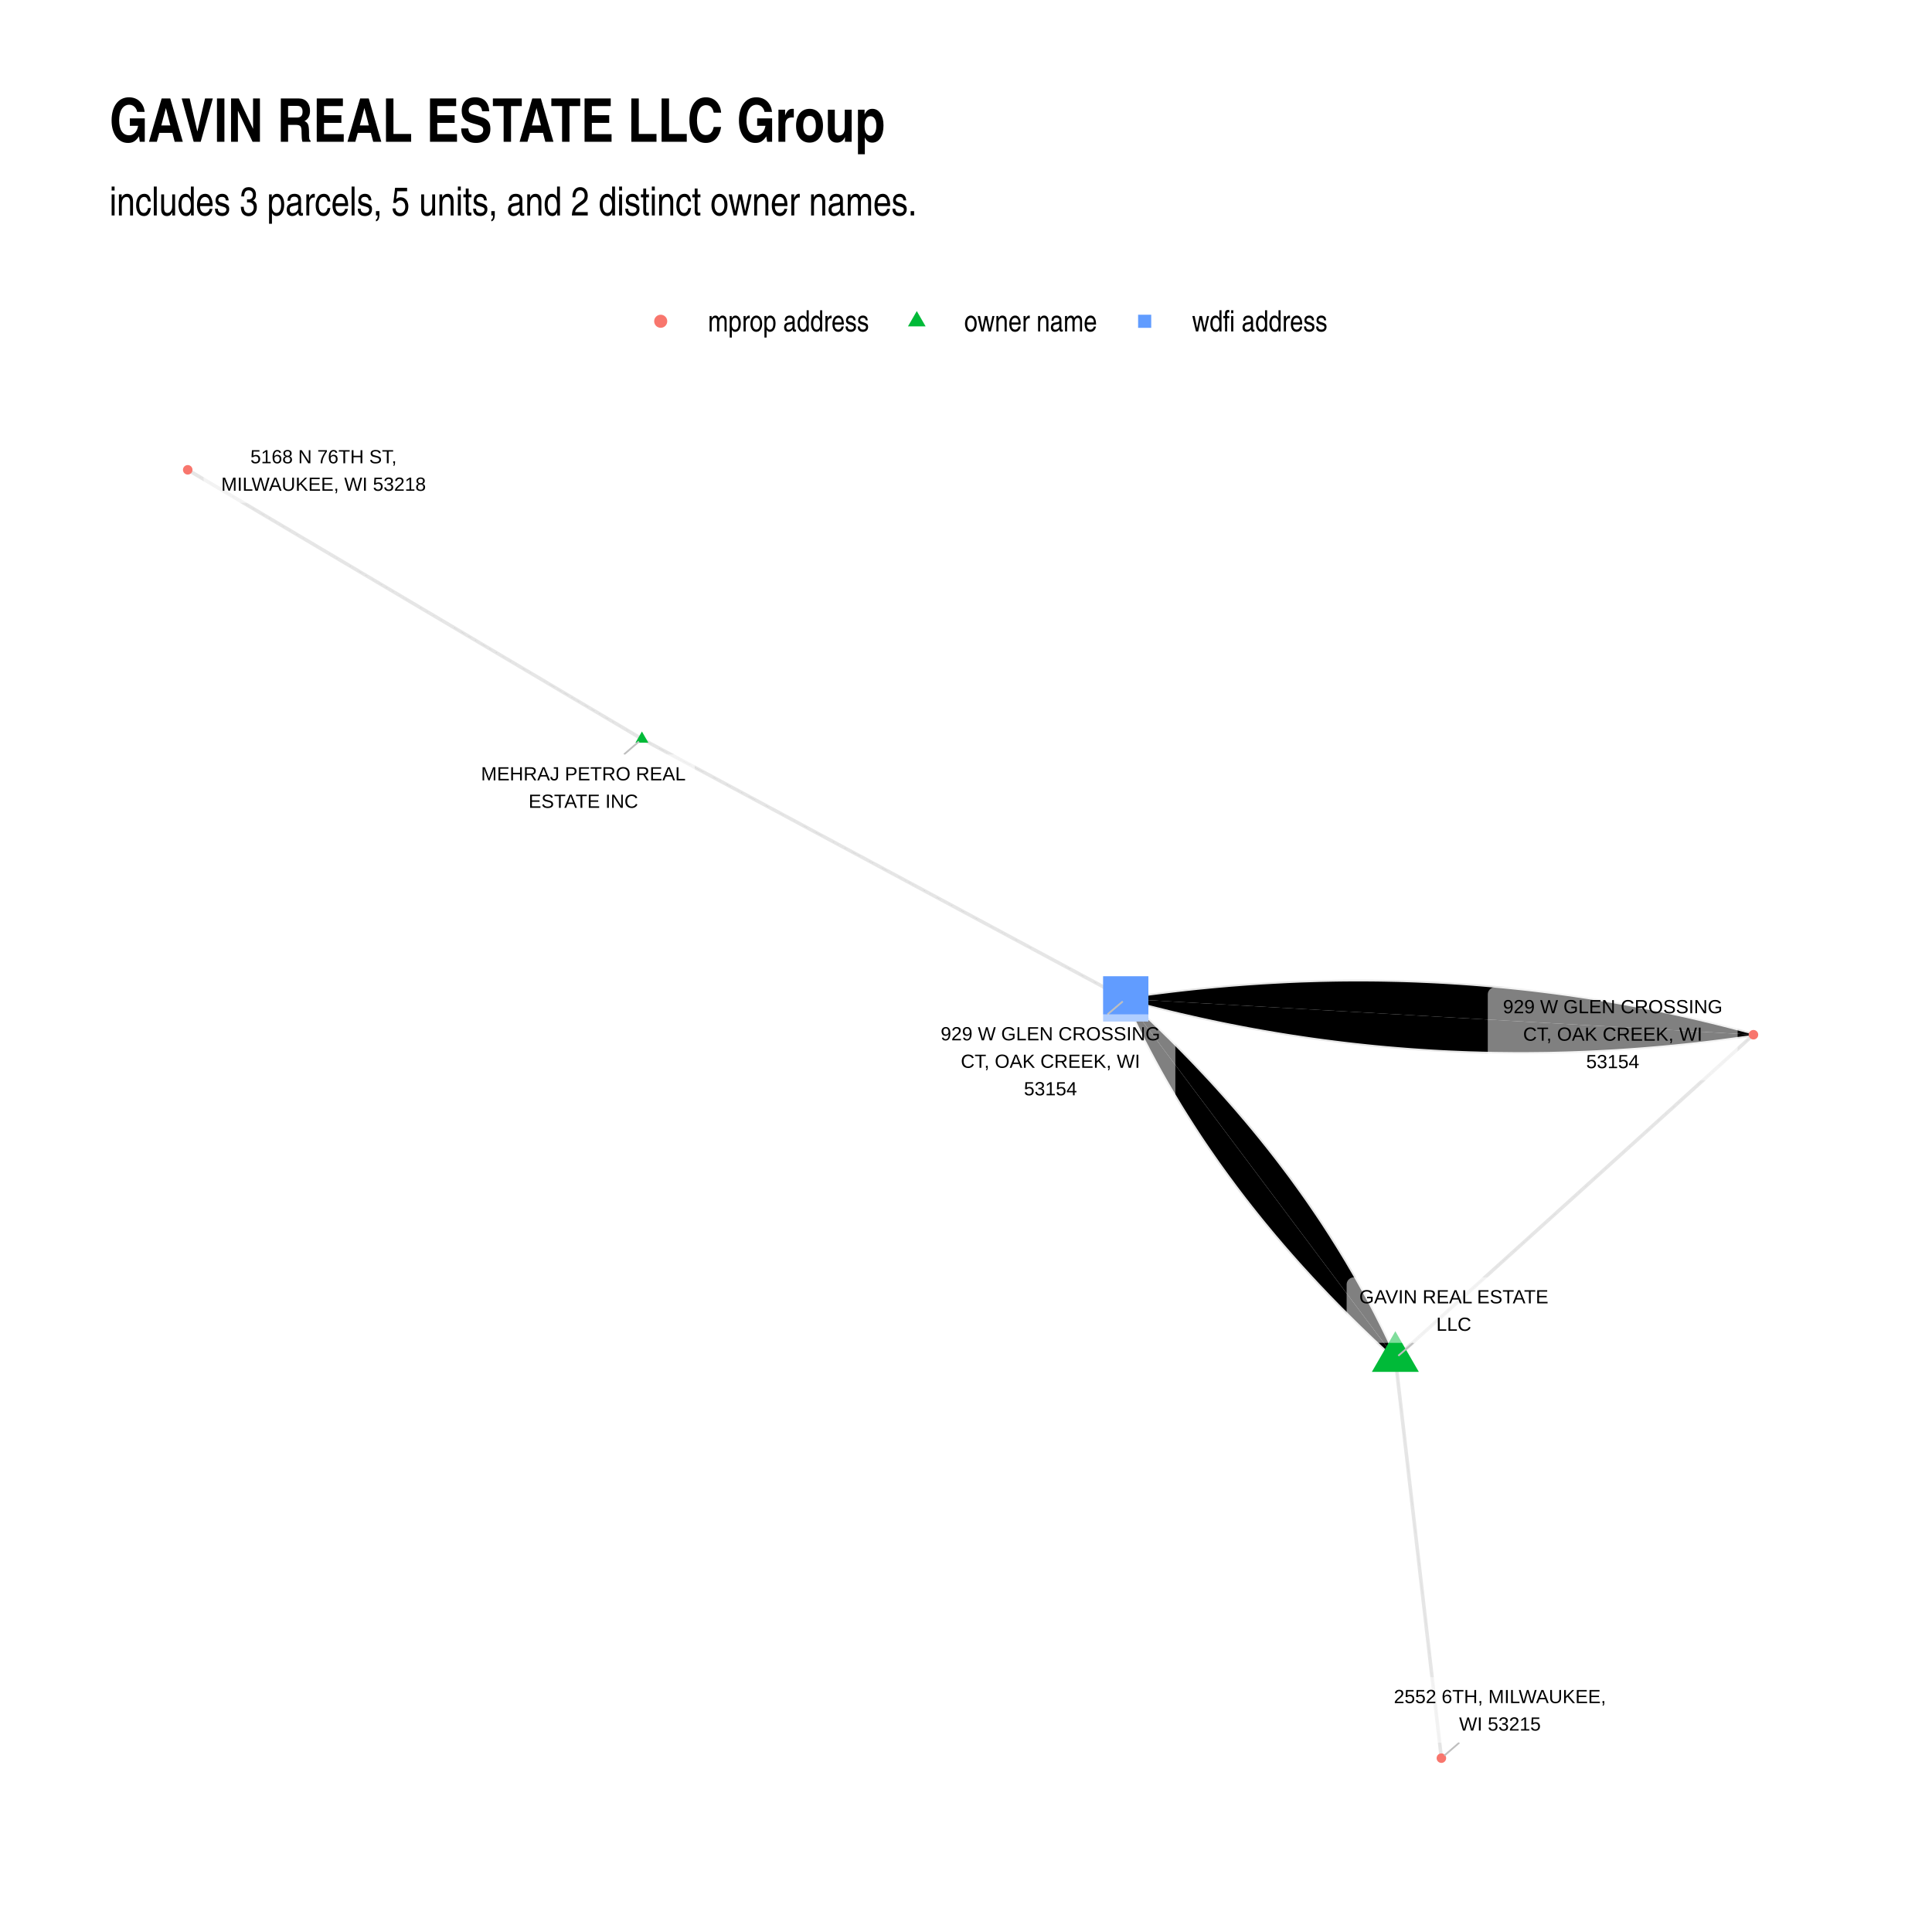
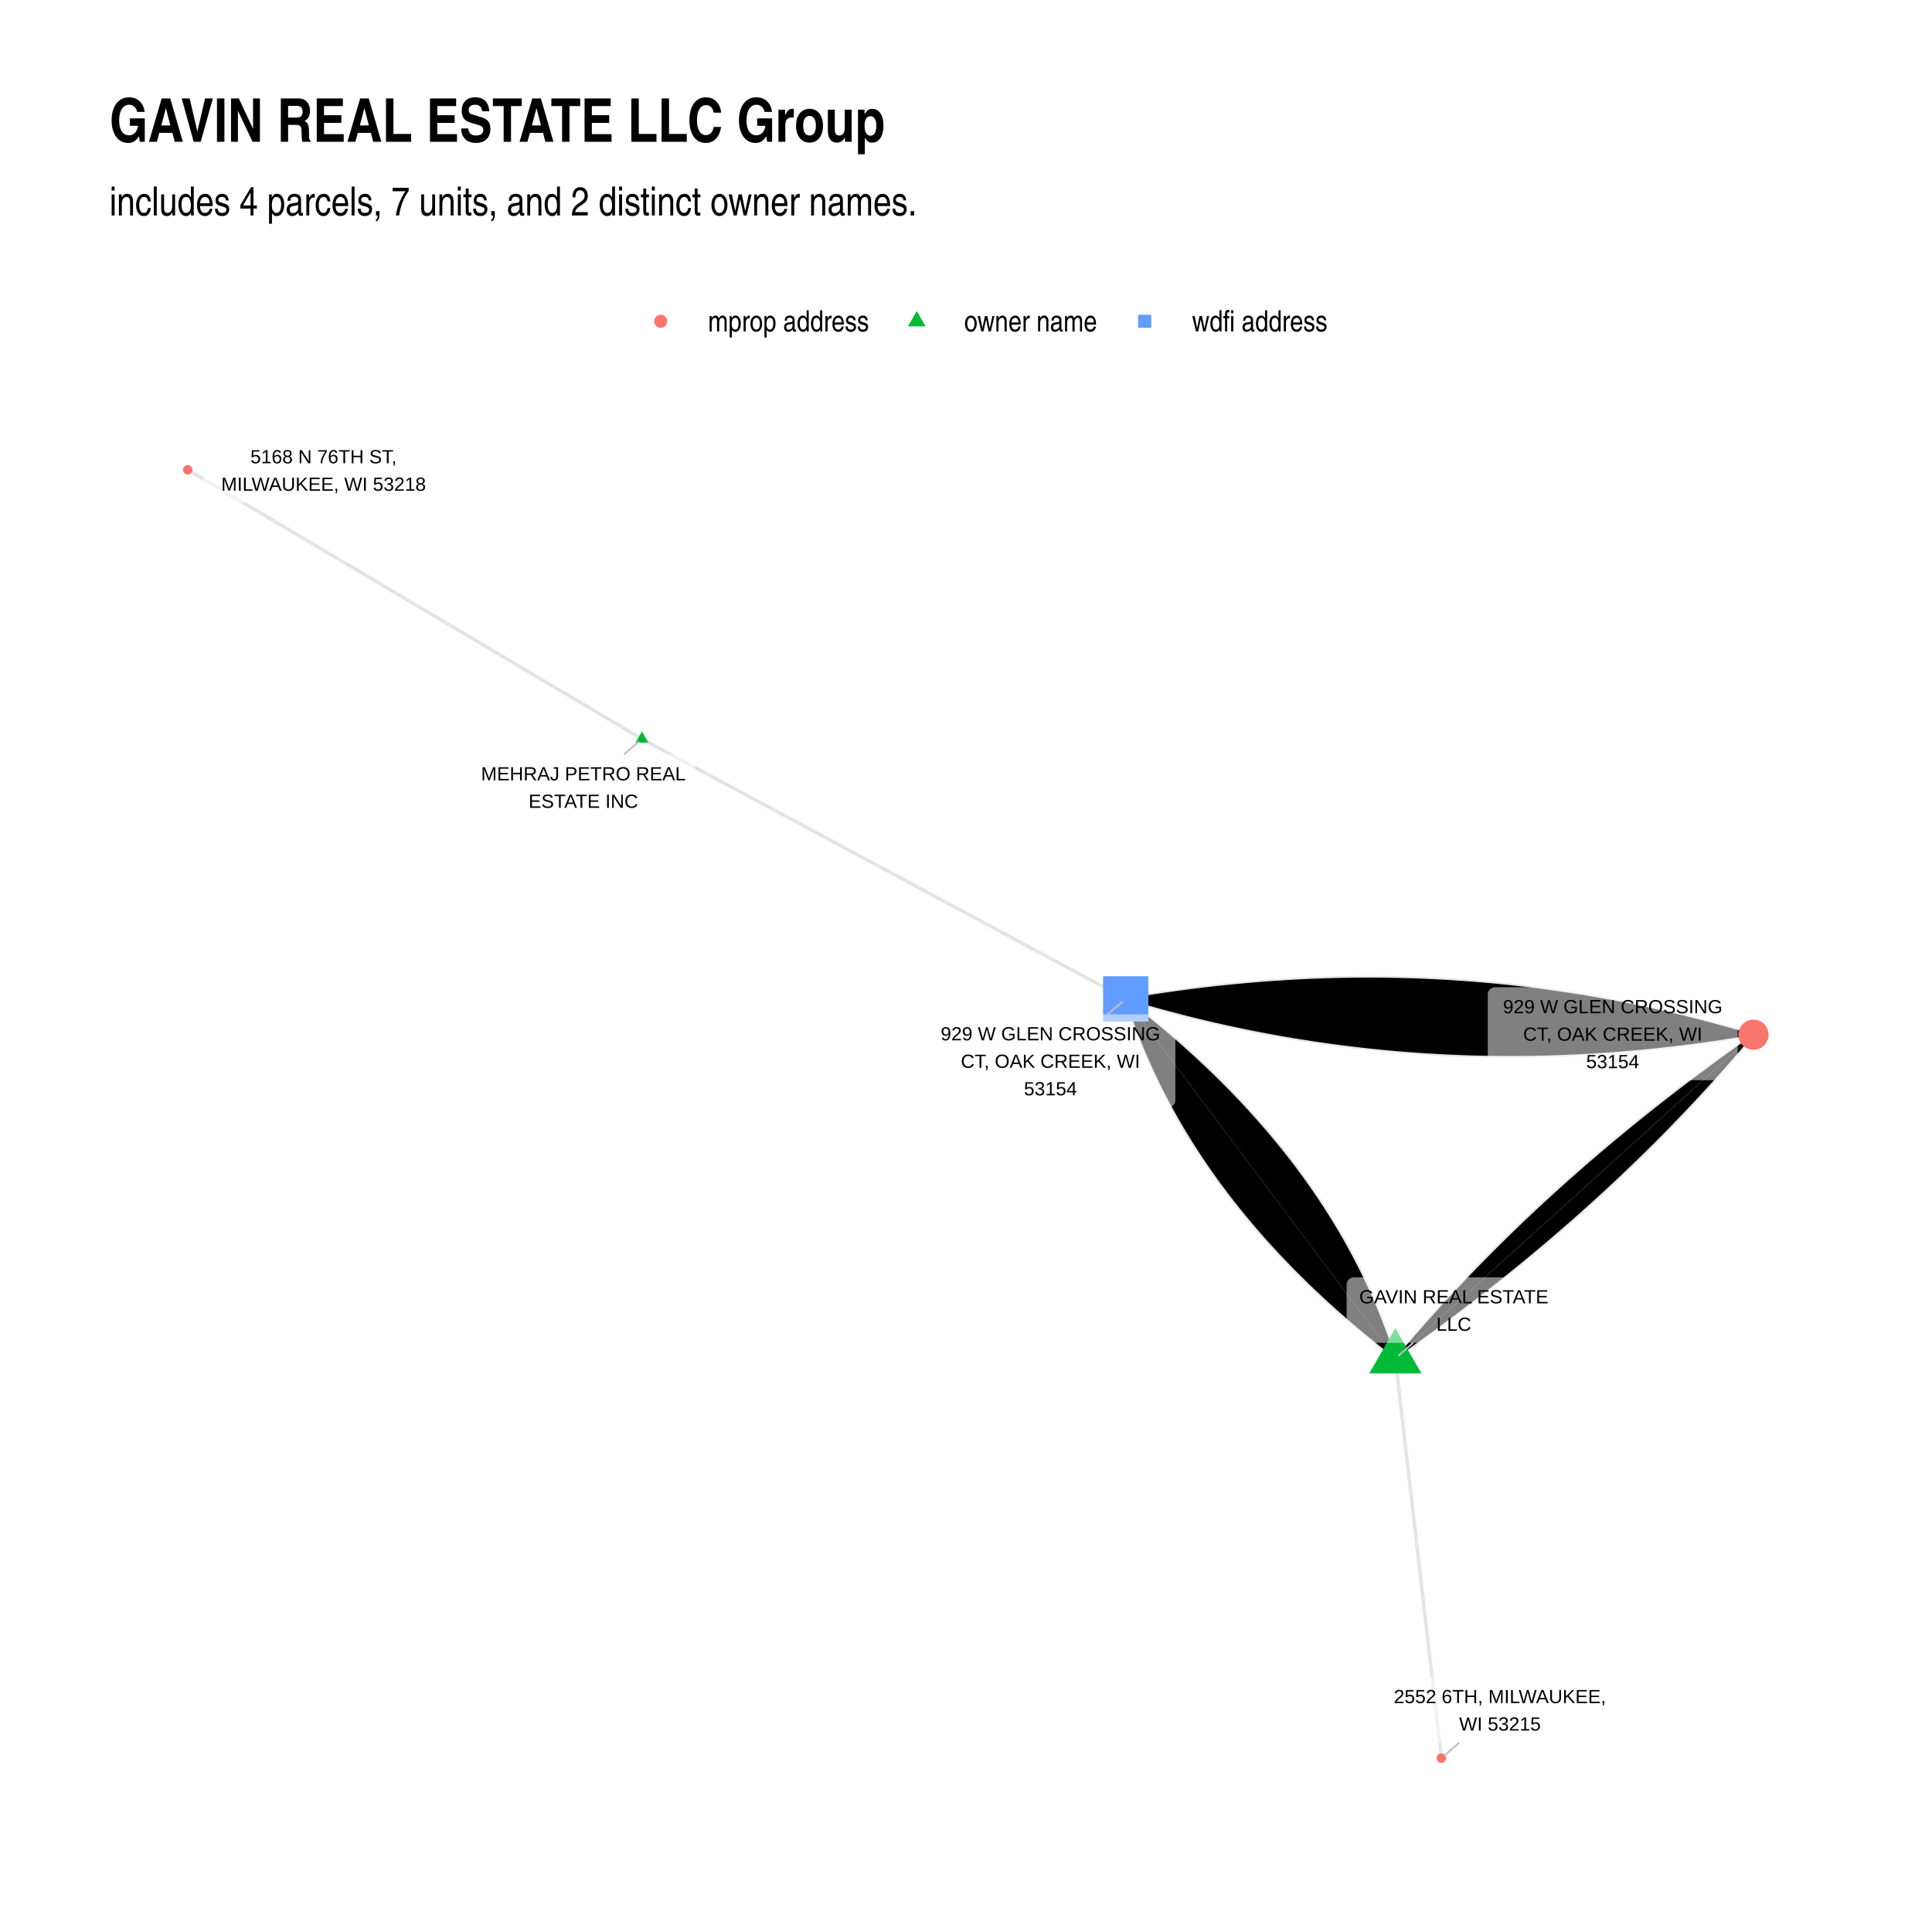
- <svg xmlns="http://www.w3.org/2000/svg" class="svglite" width="768" height="768" viewBox="0 0 576 576">
+ <svg xmlns="http://www.w3.org/2000/svg" width="768" height="768" class="svglite" viewBox="0 0 576 576">
  <defs>
    <style>.svglite circle,.svglite line,.svglite polygon,.svglite polyline,.svglite rect{fill:none;stroke:#000;stroke-linecap:round;stroke-linejoin:round;stroke-miterlimit:10}.svglite text{white-space:pre}</style>
  </defs>
  <rect width="100%" height="100%" style="stroke:none;fill:#fff" />
  <defs>
    <clipPath id="cpMC4wMHw1NzYuMDB8MC4wMHw1NzYuMDA=">
      <path d="M0 0h576v576H0z" />
    </clipPath>
  </defs>
  <g clip-path="url(#cpMC4wMHw1NzYuMDB8MC4wMHw1NzYuMDA=)">
-     <path style="stroke-width:1.07;stroke:none;fill:#fff" d="M0 0h576v576H0z" />
+     <path d="M0 0h576v576H0z" style="stroke-width:1.07;stroke:none;fill:#fff" />
  </g>
  <defs>
    <clipPath id="cpMzIuNjN8NTQ2LjExfDEyMC44Nnw1NDMuMzc=">
      <path d="M32.63 120.86h513.48v422.51H32.63z" />
    </clipPath>
  </defs>
  <g clip-path="url(#cpMzIuNjN8NTQ2LjExfDEyMC44Nnw1NDMuMzc=)">
-     <path style="stroke-width:1.07;stroke:#000;stroke-opacity:.1;stroke-linecap:butt" d="m191.38 220.3-1.37-.81-1.37-.81-1.37-.81-1.36-.81-1.37-.81-1.37-.81-1.37-.81-1.37-.81-1.36-.81-1.37-.81-1.37-.81-1.37-.81-1.36-.81-1.37-.81-1.37-.81-1.37-.81-1.37-.81-1.36-.81-1.37-.81-1.37-.81-1.37-.82-1.36-.81-1.37-.81-1.37-.81-1.37-.81-1.37-.81-1.36-.81-1.37-.81-1.37-.81-1.37-.81-1.36-.81-1.37-.81-1.37-.81-1.37-.81-1.37-.81-1.36-.81-1.37-.81-1.37-.81-1.37-.81-1.36-.81-1.37-.81-1.37-.82-1.37-.81-1.37-.81-1.36-.81-1.37-.81-1.37-.81-1.37-.81-1.36-.81-1.37-.81-1.37-.81-1.37-.81-1.36-.81-1.37-.81-1.37-.81-1.37-.81-1.37-.81-1.36-.81-1.37-.81-1.37-.81-1.37-.81-1.36-.81-1.37-.82-1.37-.81-1.37-.81-1.37-.81-1.36-.81-1.37-.81-1.37-.81-1.37-.81-1.36-.81-1.37-.81-1.37-.81-1.37-.81-1.37-.81-1.36-.81-1.37-.81-1.37-.81-1.37-.81-1.36-.81-1.37-.81-1.37-.81-1.37-.81-1.37-.82-1.36-.81-1.37-.81-1.37-.81-1.37-.81-1.36-.81-1.37-.81-1.37-.81-1.37-.81-1.37-.81-1.36-.81-1.37-.81-1.37-.81-1.37-.81-1.36-.81-1.37-.81M191.38 220.3l1.45.79 1.46.78 1.46.78 1.45.79 1.46.78 1.46.78 1.46.78 1.45.79 1.46.78 1.46.78 1.45.79 1.46.78 1.46.78 1.46.78 1.45.79 1.46.78 1.46.78 1.45.79 1.46.78 1.46.78 1.46.78 1.45.79 1.46.78 1.46.78 1.45.78 1.46.79 1.46.78 1.46.78 1.45.79 1.46.78 1.46.78 1.45.78 1.46.79 1.46.78 1.45.78 1.46.79 1.46.78 1.46.78 1.45.78 1.46.79 1.46.78 1.45.78 1.46.79 1.46.78 1.46.78 1.45.78 1.46.79 1.46.78 1.45.78 1.46.79 1.46.78 1.46.78 1.45.78 1.46.79 1.46.78 1.45.78 1.46.78 1.46.79 1.45.78 1.46.78 1.46.79 1.46.78 1.45.78 1.46.78 1.46.79 1.45.78 1.46.78 1.46.79 1.46.78 1.45.78 1.46.78 1.46.79 1.45.78 1.46.78 1.46.79 1.46.78 1.45.78 1.46.78 1.46.79 1.45.78 1.46.78 1.46.78 1.46.79 1.45.78 1.46.78 1.46.79 1.45.78 1.46.78 1.46.78 1.45.79 1.46.78 1.46.78 1.46.79 1.45.78 1.46.78 1.46.78 1.45.79 1.46.78 1.46.78M416 404.96l1.08-.97 1.08-.97 1.08-.98 1.08-.97 1.08-.98 1.07-.97 1.08-.98 1.08-.97 1.08-.98 1.08-.97 1.08-.97 1.07-.98 1.08-.97 1.08-.98 1.08-.97 1.08-.98 1.08-.97 1.08-.98 1.07-.97 1.08-.98 1.08-.97 1.08-.97 1.08-.98 1.08-.97 1.07-.98 1.08-.97 1.08-.98 1.08-.97 1.08-.98 1.08-.97 1.08-.98 1.07-.97 1.08-.97 1.08-.98 1.08-.97 1.08-.98 1.08-.97 1.07-.98 1.08-.97 1.08-.98 1.08-.97 1.08-.98 1.08-.97 1.08-.97 1.07-.98 1.08-.97 1.08-.98 1.08-.97 1.08-.98 1.08-.97 1.08-.98 1.07-.97 1.08-.98 1.08-.97 1.08-.97 1.08-.98 1.08-.97 1.07-.98 1.08-.97 1.08-.98 1.08-.97 1.08-.98 1.08-.97 1.08-.98 1.07-.97 1.08-.97 1.08-.98 1.08-.97 1.08-.98 1.08-.97 1.07-.98 1.08-.97 1.08-.98 1.08-.97 1.08-.98 1.08-.97 1.08-.97 1.07-.98 1.08-.97 1.08-.98 1.08-.97 1.08-.98 1.08-.97 1.07-.98 1.08-.97 1.08-.98 1.08-.97 1.08-.97 1.08-.98 1.08-.97 1.07-.98 1.08-.97 1.08-.98 1.08-.97 1.08-.98 1.08-.97 1.07-.98 1.08-.97 1.08-.97M416 404.96l-.53-1.16-.53-1.17-.54-1.16-.54-1.16-.55-1.16-.56-1.16-.56-1.16-.57-1.15-.58-1.15-.58-1.15-.58-1.15-.59-1.15-.6-1.15-.61-1.14-.6-1.14-.62-1.15-.62-1.13-.63-1.14-.63-1.14-.64-1.13-.64-1.13-.65-1.14-.66-1.12-.66-1.13-.66-1.13-.68-1.12-.68-1.12-.68-1.12-.69-1.12-.7-1.12-.7-1.11-.7-1.12-.72-1.11-.72-1.11-.72-1.11-.73-1.1-.74-1.11-.74-1.1-.75-1.1-.75-1.1-.76-1.1-.77-1.1-.77-1.09-.78-1.09-.78-1.09-.79-1.09-.79-1.09-.8-1.09-.81-1.08-.81-1.08-.82-1.08-.82-1.08-.83-1.08-.84-1.08-.84-1.07-.84-1.07-.86-1.07-.86-1.07-.86-1.07-.87-1.06-.87-1.07-.89-1.06-.88-1.06-.9-1.06-.9-1.05-.9-1.06-.91-1.05-.92-1.05-.92-1.05-.93-1.05-.93-1.05-.94-1.04-.94-1.05-.95-1.04-.96-1.04-.96-1.03-.97-1.04-.98-1.03-.98-1.04-.98-1.03-.99-1.03-1-1.02-1-1.03-1.01-1.02-1.02-1.03-1.02-1.02-1.02-1.02-1.04-1.01-1.03-1.02-1.05-1.01-1.05-1.01-1.05-1.01-1.06-1.01-1.07-1.01-1.07-1-1.08-1.01-1.09-1-1.09-1-1.09-1M416 404.96l.14 1.21.14 1.2.14 1.21.14 1.2.14 1.21.13 1.2.14 1.2.14 1.21.14 1.2.14 1.21.14 1.2.14 1.2.14 1.21.13 1.2.14 1.21.14 1.2.14 1.2.14 1.21.14 1.2.14 1.21.13 1.2.14 1.2.14 1.21.14 1.2.14 1.21.14 1.2.14 1.2.14 1.21.13 1.2.14 1.21.14 1.2.14 1.21.14 1.2.14 1.2.14 1.21.14 1.2.13 1.21.14 1.2.14 1.2.14 1.21.14 1.2.14 1.21.14 1.2.13 1.2.14 1.21.14 1.2.14 1.21.14 1.2.14 1.2.14 1.21.14 1.2.13 1.21.14 1.2.14 1.2.14 1.21.14 1.2.14 1.21.14 1.2.13 1.2.14 1.21.14 1.2.14 1.21.14 1.2.14 1.21.14 1.2.14 1.2.13 1.21.14 1.2.14 1.21.14 1.2.14 1.2.14 1.21.14 1.2.13 1.21.14 1.2.14 1.2.14 1.21.14 1.2.14 1.21.14 1.2.14 1.2.13 1.21.14 1.2.14 1.21.14 1.2.14 1.2.14 1.21.14 1.2.13 1.21.14 1.2.14 1.2.14 1.21.14 1.2.14 1.21.14 1.2.14 1.21.13 1.2.14 1.2.14 1.21" />
-     <path style="stroke-width:1.07;stroke:#000;stroke-opacity:.1;stroke-linecap:butt" d="m416 404.96-1.09-.99-1.09-1-1.09-1-1.08-1.01-1.07-1-1.07-1.01-1.06-1.01-1.05-1.01-1.05-1.01-1.04-1.01-1.04-1.02-1.03-1.02-1.03-1.02-1.02-1.02-1.02-1.02-1-1.02-1.01-1.03-1-1.03-.99-1.02-.98-1.04-.98-1.03-.98-1.03-.96-1.04-.97-1.04-.95-1.04-.95-1.04-.95-1.04-.94-1.04-.93-1.05-.93-1.05-.92-1.05-.92-1.05-.91-1.05-.9-1.06-.9-1.06-.9-1.05-.88-1.06-.88-1.07-.88-1.06-.87-1.06-.86-1.07-.86-1.07-.85-1.07-.85-1.07-.84-1.08-.84-1.07-.83-1.08-.82-1.08-.82-1.08-.81-1.08-.8-1.09-.81-1.08-.79-1.09-.79-1.09-.78-1.09-.78-1.09-.77-1.1-.76-1.09-.76-1.1-.76-1.1-.75-1.1-.74-1.1-.74-1.11-.73-1.11-.72-1.1-.72-1.11-.71-1.12-.71-1.11-.7-1.11-.7-1.12-.69-1.12-.68-1.12-.68-1.12-.67-1.13-.67-1.12-.66-1.13-.66-1.13-.65-1.13-.64-1.13-.64-1.13-.63-1.14-.63-1.14-.62-1.14-.61-1.14-.61-1.14-.61-1.14-.59-1.15-.6-1.15-.58-1.15-.58-1.15-.58-1.15-.56-1.16-.57-1.15-.55-1.16-.55-1.16-.55-1.16-.54-1.17-.53-1.16-.53-1.17M335.63 297.8l1.83.5 1.84.49 1.83.49 1.84.48 1.84.46 1.84.46 1.84.46 1.84.44 1.84.44 1.85.42 1.84.42 1.85.42 1.85.4 1.85.4 1.85.39 1.85.38 1.85.37 1.85.36 1.86.36 1.85.35 1.86.34 1.86.33 1.86.32 1.86.32 1.86.31 1.86.3 1.86.29 1.87.28 1.87.28 1.86.27 1.87.26 1.87.25 1.87.24 1.87.24 1.88.23 1.87.22 1.88.21 1.87.2 1.88.2 1.88.19 1.88.18 1.88.17 1.88.16 1.89.16 1.88.15 1.89.14 1.88.13 1.89.12 1.89.12 1.89.11 1.89.1 1.89.09 1.9.08 1.89.08 1.9.07 1.9.05 1.89.06 1.9.04 1.91.04 1.9.02 1.9.02 1.9.02h3.82l1.9-.02 1.91-.02 1.91-.02 1.91-.04 1.92-.05 1.91-.05 1.91-.06 1.92-.07 1.92-.07 1.91-.09 1.92-.09 1.92-.1 1.93-.11 1.92-.11 1.92-.13 1.93-.13 1.92-.14 1.93-.15 1.93-.16 1.93-.16 1.93-.17 1.93-.18 1.93-.19 1.94-.2 1.93-.2 1.94-.21 1.94-.22 1.94-.23 1.94-.24 1.94-.24 1.94-.26 1.94-.26 1.95-.26 1.94-.28 1.95-.28" />
-     <path style="stroke-width:1.07;stroke:#000;stroke-opacity:.1;stroke-linecap:butt" d="m335.63 297.8 1.89.11 1.89.11 1.89.11 1.89.1 1.89.11 1.89.11 1.89.11 1.89.11 1.89.1 1.89.11 1.89.11 1.89.11 1.89.11 1.89.1 1.89.11 1.89.11 1.89.11 1.89.1 1.89.11 1.9.11 1.89.11 1.89.11 1.89.1 1.89.11 1.89.11 1.89.11 1.89.11 1.89.1 1.89.11 1.89.11 1.89.11 1.89.11 1.89.1 1.89.11 1.89.11 1.89.11 1.89.11 1.89.1 1.89.11 1.89.11 1.89.11 1.89.1 1.89.11 1.89.11 1.89.11 1.89.11 1.89.1 1.89.11 1.9.11 1.89.11 1.89.11 1.89.1 1.89.11 1.89.11 1.89.11 1.89.11 1.89.1 1.89.11 1.89.11 1.89.11 1.89.1 1.89.11 1.89.11 1.89.11 1.89.11 1.89.1 1.89.11 1.89.11 1.89.11 1.89.11 1.89.1 1.89.11 1.89.11 1.89.11 1.89.11 1.89.1 1.89.11 1.89.11 1.9.11 1.89.11 1.89.1 1.89.11 1.89.11 1.89.11 1.89.1 1.89.11 1.89.11 1.89.11 1.89.11 1.89.1 1.89.11 1.89.11 1.89.11 1.89.11 1.89.1 1.89.11 1.89.11 1.89.11 1.89.11" />
-     <path style="stroke-width:1.07;stroke:#000;stroke-opacity:.1;stroke-linecap:butt" d="m335.63 297.8 1.95-.28 1.94-.28 1.95-.27 1.94-.26 1.94-.25 1.94-.24 1.94-.24 1.94-.23 1.94-.22 1.94-.21 1.93-.21 1.94-.19 1.93-.19 1.93-.18 1.93-.17 1.93-.17 1.93-.15 1.93-.15 1.92-.14 1.93-.13 1.92-.13 1.92-.11 1.93-.11 1.92-.1 1.92-.1 1.91-.08 1.92-.08 1.92-.06 1.91-.06 1.91-.06 1.92-.04 1.91-.04 1.91-.03 1.91-.02 1.9-.01h3.82l1.9.01 1.9.02 1.91.03 1.9.04 1.9.04 1.89.05 1.9.06 1.9.07 1.89.08 1.9.08 1.89.09 1.89.1 1.89.11 1.89.12 1.89.12 1.88.13 1.89.14 1.89.15 1.88.16 1.88.16 1.88.17 1.88.18 1.88.19 1.88.2 1.87.2 1.88.21 1.87.22 1.88.23 1.87.24 1.87.24 1.87.25 1.87.26 1.86.27 1.87.28 1.87.28 1.86.29 1.86.3 1.86.31 1.86.32 1.86.32 1.86.33 1.86.34 1.85.35 1.86.36 1.85.36 1.85.37 1.85.38 1.85.39 1.85.4 1.85.4 1.85.41 1.84.42 1.85.43 1.84.44 1.84.44 1.84.45 1.84.46 1.84.47 1.84.48 1.83.48 1.84.5 1.83.5" />
-     <path style="stroke-width:.71;stroke:none;fill:#00ba38" d="m191.38 218.09 1.91 3.32h-3.83zM416 396.89l7 12.11h-13.99z" />
-     <path style="stroke-width:.71;stroke:none;fill:#619cff" d="M328.87 304.56h13.51v-13.51h-13.51z" />
+     <path d="m191.38 220.3-1.37-.81-1.37-.81-1.37-.81-1.36-.81-1.37-.81-1.37-.81-1.37-.81-1.37-.81-1.36-.81-1.37-.81-1.37-.81-1.37-.81-1.36-.81-1.37-.81-1.37-.81-1.37-.81-1.37-.81-1.36-.81-1.37-.81-1.37-.81-1.37-.82-1.36-.81-1.37-.81-1.37-.81-1.37-.81-1.37-.81-1.36-.81-1.37-.81-1.37-.81-1.37-.81-1.36-.81-1.37-.81-1.37-.81-1.37-.81-1.37-.81-1.36-.81-1.37-.81-1.37-.81-1.37-.81-1.36-.81-1.37-.81-1.37-.82-1.37-.81-1.37-.81-1.36-.81-1.37-.81-1.37-.81-1.37-.81-1.36-.81-1.37-.81-1.37-.81-1.37-.81-1.36-.81-1.37-.81-1.37-.81-1.37-.81-1.37-.81-1.36-.81-1.37-.81-1.37-.81-1.37-.81-1.36-.81-1.37-.82-1.37-.81-1.37-.81-1.37-.81-1.36-.81-1.37-.81-1.37-.81-1.37-.81-1.36-.81-1.37-.81-1.37-.81-1.37-.81-1.37-.81-1.36-.81-1.37-.81-1.37-.81-1.37-.81-1.36-.81-1.37-.81-1.37-.81-1.37-.81-1.37-.82-1.36-.81-1.37-.81-1.37-.81-1.37-.81-1.36-.81-1.37-.81-1.37-.81-1.37-.81-1.37-.81-1.36-.81-1.37-.81-1.37-.81-1.37-.81-1.36-.81-1.37-.81M191.38 220.3l1.45.79 1.46.78 1.46.78 1.45.79 1.46.78 1.46.78 1.46.78 1.45.79 1.46.78 1.46.78 1.45.79 1.46.78 1.46.78 1.46.78 1.45.79 1.46.78 1.46.78 1.45.79 1.46.78 1.46.78 1.46.78 1.45.79 1.46.78 1.46.78 1.45.78 1.46.79 1.46.78 1.46.78 1.45.79 1.46.78 1.46.78 1.45.78 1.46.79 1.46.78 1.45.78 1.46.79 1.46.78 1.46.78 1.45.78 1.46.79 1.46.78 1.45.78 1.46.79 1.46.78 1.46.78 1.45.78 1.46.79 1.46.78 1.45.78 1.46.79 1.46.78 1.46.78 1.45.78 1.46.79 1.46.78 1.45.78 1.46.78 1.46.79 1.45.78 1.46.78 1.46.79 1.46.78 1.45.78 1.46.78 1.46.79 1.45.78 1.46.78 1.46.79 1.46.78 1.45.78 1.46.78 1.46.79 1.45.78 1.46.78 1.46.79 1.46.78 1.45.78 1.46.78 1.46.79 1.45.78 1.46.78 1.46.78 1.46.79 1.45.78 1.46.78 1.46.79 1.45.78 1.46.78 1.46.78 1.45.79 1.46.78 1.46.78 1.46.79 1.45.78 1.46.78 1.46.78 1.45.79 1.46.78 1.46.78M416 404.96l1.27-.89 1.27-.89 1.26-.89 1.26-.9 1.25-.9 1.26-.89 1.24-.91 1.24-.9 1.24-.9 1.24-.91 1.23-.91 1.23-.91 1.22-.91 1.22-.91 1.21-.91 1.22-.92 1.2-.92 1.21-.92 1.2-.92 1.19-.92 1.2-.93 1.18-.92 1.19-.93 1.18-.93 1.17-.93 1.18-.94 1.16-.93 1.17-.94 1.16-.94 1.16-.94 1.15-.94 1.15-.94 1.14-.95 1.14-.95 1.14-.95 1.14-.95 1.12-.95 1.13-.95 1.12-.96 1.12-.96 1.11-.95 1.11-.97 1.11-.96 1.1-.96 1.1-.97 1.09-.97 1.09-.97 1.09-.97 1.08-.97 1.08-.97 1.07-.98 1.07-.98 1.07-.98 1.06-.98 1.06-.98 1.06-.99 1.05-.98 1.05-.99 1.04-.99 1.04-.99 1.03-1 1.04-.99 1.02-1 1.03-1 1.02-1 1.01-1 1.02-1 1-1.01 1.01-1.01 1-1 .99-1.01 1-1.02.98-1.01.99-1.02.98-1.01.98-1.02.97-1.02.97-1.03.96-1.02.96-1.03.96-1.02.95-1.03.95-1.03.95-1.04.94-1.03.94-1.04.93-1.04.93-1.04.93-1.04.92-1.04.92-1.04.91-1.05.91-1.05.91-1.05.9-1.05.9-1.05.89-1.06.9-1.06.88-1.05M416 404.96l-.38-1.2-.4-1.21-.4-1.2-.41-1.2-.42-1.2-.43-1.2-.44-1.19-.45-1.19-.45-1.19-.47-1.19-.47-1.18-.48-1.18-.49-1.18-.5-1.17-.51-1.18-.52-1.17-.52-1.16-.53-1.17-.55-1.16-.55-1.16-.56-1.16-.57-1.15-.57-1.16-.59-1.14-.59-1.15-.61-1.15-.61-1.14-.62-1.14-.63-1.13-.64-1.14-.64-1.13-.66-1.13-.66-1.12-.68-1.13-.68-1.12-.69-1.12-.7-1.11-.7-1.12-.72-1.11-.73-1.11-.73-1.1-.74-1.1-.75-1.11-.76-1.09-.77-1.1-.78-1.09-.78-1.09-.8-1.09-.8-1.08-.81-1.09-.82-1.08-.83-1.07-.84-1.08-.85-1.07-.85-1.07-.87-1.07-.87-1.06-.88-1.06-.89-1.06-.9-1.06-.91-1.05-.91-1.05-.93-1.05-.93-1.05-.94-1.04-.95-1.05-.96-1.03-.97-1.04-.98-1.03-.99-1.03-.99-1.03-1-1.03-1.01-1.02-1.02-1.02-1.03-1.02-1.04-1.02-1.05-1.01-1.05-1.01-1.07-1.01-1.07-1-1.08-1-1.09-1-1.1-1-1.11-1-1.11-.99-1.13-.99-1.13-.98-1.14-.99-1.15-.98-1.16-.98-1.17-.98-1.18-.97-1.19-.97-1.19-.97-1.2-.97-1.21-.96-1.22-.96-1.23-.96-1.24-.96" style="stroke-width:1.07;stroke:#000;stroke-opacity:.1;stroke-linecap:butt" />
+     <path d="m416 404.96.89-1.05.89-1.06.89-1.06.9-1.05.91-1.05.9-1.05.91-1.05.92-1.04.91-1.05.93-1.04.92-1.04.93-1.04.94-1.04.93-1.04.94-1.03.95-1.04.95-1.03.95-1.03.96-1.02.96-1.03.97-1.02.97-1.03.97-1.02.97-1.02.99-1.01.98-1.02.99-1.01.99-1.01 1-1.02 1-1 1-1.01 1.01-1.01 1.01-1 1.02-1 1.02-1 1.02-1 1.03-1 1.03-.99 1.04-1 1.03-.99 1.05-.99 1.05-.99 1.05-.98 1.05-.99 1.06-.98 1.06-.98 1.07-.98 1.07-.98 1.07-.98 1.08-.97 1.09-.97 1.08-.97 1.09-.97 1.1-.97 1.09-.97 1.11-.96 1.1-.96 1.11-.97 1.12-.95 1.11-.96 1.12-.96 1.13-.95 1.13-.95 1.13-.95 1.14-.95 1.14-.95 1.15-.95 1.15-.94 1.15-.94 1.15-.94 1.17-.94 1.16-.94 1.17-.93 1.17-.94 1.18-.93 1.18-.93 1.18-.93 1.19-.92 1.19-.93 1.2-.92 1.2-.92 1.2-.92 1.21-.92 1.21-.92 1.22-.91 1.21-.91 1.23-.91 1.22-.91 1.24-.91 1.23-.91 1.24-.9 1.24-.9 1.25-.91 1.25-.89 1.25-.9 1.26-.9 1.27-.89 1.26-.89 1.27-.89M416 404.96l-.81-1.08-.81-1.08-.81-1.08-.81-1.08-.82-1.09-.81-1.08-.81-1.08-.81-1.08-.81-1.09-.82-1.08-.81-1.08-.81-1.08-.81-1.09-.81-1.08-.82-1.08-.81-1.08-.81-1.09-.81-1.08-.81-1.08-.81-1.08-.82-1.09-.81-1.08-.81-1.08-.81-1.08-.81-1.09-.82-1.08-.81-1.08-.81-1.08-.81-1.09-.81-1.08-.81-1.08-.82-1.08-.81-1.09-.81-1.08-.81-1.08-.81-1.08-.82-1.09-.81-1.08-.81-1.08-.81-1.08-.81-1.09-.82-1.08-.81-1.08-.81-1.08-.81-1.09-.81-1.08-.81-1.08-.82-1.08-.81-1.09-.81-1.08-.81-1.08-.81-1.08-.82-1.08-.81-1.09-.81-1.08-.81-1.08-.81-1.08-.82-1.09-.81-1.08-.81-1.08-.81-1.08-.81-1.09-.81-1.08-.82-1.08-.81-1.08-.81-1.09-.81-1.08-.81-1.08-.82-1.08-.81-1.09-.81-1.08-.81-1.08-.81-1.08-.81-1.09-.82-1.08-.81-1.08-.81-1.08-.81-1.09-.81-1.08-.82-1.08-.81-1.08-.81-1.09-.81-1.08-.81-1.08-.82-1.08-.81-1.09-.81-1.08-.81-1.08-.81-1.08-.81-1.09-.82-1.08-.81-1.08-.81-1.08-.81-1.09-.81-1.08-.82-1.08-.81-1.08-.81-1.09-.81-1.08M416 404.96l.14 1.21.14 1.2.14 1.21.14 1.2.14 1.21.13 1.2.14 1.2.14 1.21.14 1.2.14 1.21.14 1.2.14 1.2.14 1.21.13 1.2.14 1.21.14 1.2.14 1.2.14 1.21.14 1.2.14 1.21.13 1.2.14 1.2.14 1.21.14 1.2.14 1.21.14 1.2.14 1.2.14 1.21.13 1.2.14 1.21.14 1.2.14 1.21.14 1.2.14 1.2.14 1.21.14 1.2.13 1.21.14 1.2.14 1.2.14 1.21.14 1.2.14 1.21.14 1.2.13 1.2.14 1.21.14 1.2.14 1.21.14 1.2.14 1.2.14 1.21.14 1.2.13 1.21.14 1.2.14 1.2.14 1.21.14 1.2.14 1.21.14 1.2.13 1.2.14 1.21.14 1.2.14 1.21.14 1.2.14 1.21.14 1.2.14 1.2.13 1.21.14 1.2.14 1.21.14 1.2.14 1.2.14 1.21.14 1.2.13 1.21.14 1.2.14 1.2.14 1.21.14 1.2.14 1.21.14 1.2.14 1.2.13 1.21.14 1.2.14 1.21.14 1.2.14 1.2.14 1.21.14 1.2.13 1.21.14 1.2.14 1.2.14 1.21.14 1.2.14 1.21.14 1.2.14 1.21.13 1.2.14 1.2.14 1.21" style="stroke-width:1.07;stroke:#000;stroke-opacity:.1;stroke-linecap:butt" />
+     <path d="m416 404.96-1.23-.95-1.23-.96-1.22-.96-1.22-.96-1.2-.97-1.19-.97-1.19-.97-1.18-.98-1.16-.97-1.16-.98-1.15-.98-1.15-.99-1.13-.99-1.12-.98-1.12-1-1.11-.99-1.1-1-1.09-1-1.08-1-1.07-1.01-1.07-1-1.05-1.01-1.05-1.02-1.03-1.01-1.03-1.02-1.02-1.02-1.02-1.02-1-1.03-.99-1.03-.99-1.03-.98-1.03-.96-1.04-.96-1.04-.96-1.04-.94-1.04-.93-1.05-.93-1.05-.91-1.05-.91-1.05-.9-1.06-.89-1.06-.88-1.06-.87-1.07-.87-1.06-.85-1.07-.85-1.07-.84-1.08-.83-1.08-.82-1.08-.81-1.08-.8-1.08-.8-1.09-.78-1.09-.78-1.09-.77-1.1-.76-1.1-.75-1.1-.74-1.1-.73-1.11-.73-1.1-.71-1.12-.71-1.11-.7-1.11-.69-1.12-.68-1.12-.68-1.13-.66-1.12-.66-1.13-.64-1.13-.64-1.14-.63-1.14-.62-1.13-.61-1.15-.6-1.14-.6-1.15-.59-1.15-.57-1.15-.57-1.15-.56-1.16-.55-1.16-.54-1.16-.54-1.17-.52-1.17-.52-1.17-.51-1.17-.5-1.17-.49-1.18-.48-1.18-.47-1.19-.46-1.18-.46-1.19-.45-1.19-.44-1.19-.42-1.2-.43-1.2-.41-1.2-.4-1.2-.4-1.21-.38-1.21M335.63 297.8l1.83.55 1.82.54 1.83.53 1.83.53 1.83.51 1.84.5 1.83.5 1.84.48 1.84.48 1.83.47 1.84.46 1.84.45 1.85.44 1.84.43 1.84.43 1.85.41 1.85.4 1.85.4 1.85.39 1.85.38 1.85.37 1.86.36 1.85.35 1.86.34 1.85.33 1.86.33 1.86.31 1.87.31 1.86.29 1.86.29 1.87.28 1.87.27 1.86.26 1.87.25 1.87.25 1.88.23 1.87.23 1.87.21 1.88.21 1.88.2 1.88.19 1.88.18 1.88.17 1.88.16 1.88.15 1.89.15 1.89.13 1.88.13 1.89.11 1.89.11 1.89.1 1.9.09 1.89.08 1.9.07 1.89.07 1.9.05 1.9.04 1.9.04 1.9.03 1.91.02H451.34l1.91-.01 1.9-.01 1.91-.03 1.92-.04 1.91-.04 1.91-.06 1.92-.06 1.91-.07 1.92-.08 1.92-.09 1.92-.1 1.92-.11 1.92-.12 1.93-.12 1.92-.14 1.93-.14 1.93-.16 1.93-.16 1.93-.17 1.93-.18 1.93-.19 1.94-.2 1.93-.21 1.94-.21 1.94-.23 1.94-.23 1.94-.25 1.94-.25 1.95-.26 1.94-.27 1.95-.28 1.94-.29 1.95-.3 1.95-.3 1.96-.32 1.95-.32 1.95-.33" style="stroke-width:1.07;stroke:#000;stroke-opacity:.1;stroke-linecap:butt" />
+     <path d="m335.63 297.8 1.87.26 1.87.25 1.87.25 1.87.24 1.87.25 1.87.24 1.87.23 1.87.24 1.88.23 1.87.23 1.87.22 1.88.22 1.87.22 1.88.22 1.87.21 1.88.21 1.87.21 1.88.2 1.88.2 1.87.2 1.88.2 1.88.19 1.88.19 1.88.18 1.88.19 1.88.18 1.88.17 1.88.18 1.88.17 1.88.17 1.88.16 1.88.16 1.89.16 1.88.16 1.89.15 1.88.15 1.88.15 1.89.14 1.88.14 1.89.14 1.89.14 1.88.13 1.89.13 1.89.12 1.89.13 1.89.12 1.88.11 1.89.12 1.89.11 1.89.11 1.9.1 1.89.1 1.89.1 1.89.1 1.89.09 1.9.09 1.89.09 1.89.08 1.9.08 1.89.08 1.9.07 1.89.08 1.9.07 1.89.06 1.9.06 1.9.06 1.9.06 1.89.05 1.9.06 1.9.04 1.9.05 1.9.04 1.9.04 1.9.03 1.9.04 1.91.03 1.9.02 1.9.03 1.9.02 1.91.02 1.9.01 1.9.01 1.91.01 1.9.01h5.72l1.91-.01 1.91-.01 1.9-.01 1.91-.02 1.91-.01 1.91-.02 1.91-.03 1.91-.03 1.91-.03 1.91-.03 1.91-.04 1.91-.03M335.63 297.8l1.91-.04 1.91-.03 1.91-.04 1.91-.03 1.91-.02 1.91-.03 1.91-.02 1.91-.02 1.91-.01 1.9-.01 1.91-.01 1.91-.01h5.72l1.9.01h1.91l1.9.02 1.9.01 1.91.02 1.9.02 1.9.02 1.9.03 1.91.03 1.9.03 1.9.04 1.9.04 1.9.04 1.9.04 1.9.05 1.9.05 1.89.06 1.9.05 1.9.06 1.9.07 1.89.06 1.9.07 1.89.07 1.9.08 1.89.08 1.9.08 1.89.08 1.89.09 1.9.09 1.89.09 1.89.1 1.89.1 1.9.1 1.89.1 1.89.11 1.89.11 1.89.11 1.88.12 1.89.12 1.89.12 1.89.13 1.89.13 1.88.13 1.89.14 1.89.13 1.88.15 1.89.14 1.88.15 1.89.15 1.88.15 1.88.15 1.89.16 1.88.17 1.88.16 1.88.17 1.88.17 1.88.17 1.88.18 1.88.18 1.88.18 1.88.19 1.88.19 1.88.19 1.88.2 1.87.19 1.88.2 1.88.21 1.87.21 1.88.21 1.87.21 1.88.21 1.87.22 1.88.23 1.87.22 1.87.23 1.88.23 1.87.23 1.87.24 1.87.24 1.87.24 1.87.25 1.87.25 1.87.25 1.87.26" style="stroke-width:1.07;stroke:#000;stroke-opacity:.1;stroke-linecap:butt" />
+     <path d="m335.63 297.8 1.95-.33 1.96-.33 1.95-.31 1.95-.31 1.95-.29 1.94-.29 1.95-.28 1.94-.27 1.95-.26 1.94-.26 1.94-.24 1.94-.23 1.94-.23 1.94-.22 1.93-.2 1.94-.2 1.93-.19 1.93-.18 1.93-.17 1.93-.17 1.93-.15 1.93-.14 1.92-.14 1.93-.12 1.92-.12 1.92-.11 1.92-.1 1.92-.09 1.92-.08 1.91-.07 1.92-.07 1.91-.05 1.92-.05 1.91-.03 1.91-.03 1.9-.02 1.91-.01h1.91l1.9.01 1.91.02 1.9.03 1.9.03 1.9.05 1.9.05 1.89.06 1.9.08 1.89.08 1.9.09 1.89.1 1.89.1 1.89.12 1.88.13 1.89.13 1.89.15 1.88.15 1.88.16 1.88.17 1.88.18 1.88.19 1.88.2 1.88.21 1.87.21 1.87.23 1.88.23 1.87.24 1.87.26 1.86.26 1.87.27 1.87.28 1.86.28 1.86.3 1.87.31 1.86.31 1.86.33 1.85.33 1.86.34 1.86.35 1.85.36 1.85.37 1.85.38 1.85.39 1.85.39 1.85.41 1.85.41 1.84.43 1.84.43 1.85.44 1.84.45 1.84.46 1.84.47 1.83.47 1.84.49 1.83.49 1.84.51 1.83.51 1.83.52 1.83.54 1.83.54 1.82.55" style="stroke-width:1.07;stroke:#000;stroke-opacity:.1;stroke-linecap:butt" />
+     <path d="m191.38 218.09 1.91 3.32h-3.83zM416 395.98l7.78 13.48h-15.56z" style="stroke-width:.71;stroke:none;fill:#00ba38" />
+     <path d="M328.87 304.56h13.51v-13.51h-13.51z" style="stroke-width:.71;stroke:none;fill:#619cff" />
    <circle cx="55.97" cy="140.07" r="1.42" style="stroke-width:.71;stroke:none;fill:#f8766d" />
-     <circle cx="522.77" cy="308.49" r="1.42" style="stroke-width:.71;stroke:none;fill:#f8766d" />
+     <circle cx="522.77" cy="308.49" r="4.5" style="stroke-width:.71;stroke:none;fill:#f8766d" />
    <circle cx="429.73" cy="524.17" r="1.42" style="stroke-width:.71;stroke:none;fill:#f8766d" />
-     <path style="stroke-width:.53;stroke:#bfbfbf" d="m186.06 224.9 4.44-3.84M421.33 400.36l-4.45 3.85M330.2 302.41l4.54-3.86M435.07 519.55l-4.46 3.86" />
-     <path style="stroke-width:.53;fill:#fff;fill-opacity:.5" d="M142.88 244.44h62.09-.09l.35-.02.34-.06.32-.13.31-.17.27-.22.23-.26.18-.3.14-.32.08-.33.03-.35v-15.22l-.03-.35-.08-.33-.14-.32-.18-.3-.23-.26-.27-.22-.31-.17-.32-.13-.34-.07-.26-.01h-62.09l.26.01-.35-.01-.35.04-.33.1-.31.15-.29.2-.25.24-.21.27-.16.31-.11.33-.06.35v15.39-.17.34l.06.35.11.33.16.31.21.27.25.24.29.2.31.15.33.1.35.04z" />
-     <text x="173.92" y="232.65" text-anchor="middle" style="font-size:5.69px;font-family:&quot;Liberation Sans&quot;" textLength="59.21" lengthAdjust="spacingAndGlyphs">MEHRAJ PETRO REAL</text>
-     <text x="173.92" y="240.84" text-anchor="middle" style="font-size:5.69px;font-family:&quot;Liberation Sans&quot;" textLength="32.47" lengthAdjust="spacingAndGlyphs">ESTATE INC</text>
-     <path style="stroke-width:.53;fill:#fff;fill-opacity:.5" d="M403.64 400.36h59.6-.08l.34-.02.34-.07.33-.12.3-.17.27-.22.23-.26.19-.3.13-.32.09-.33.02-.35v-15.22l-.02-.35-.09-.34-.13-.32-.19-.29-.23-.26-.27-.22-.3-.17-.33-.13-.34-.07-.26-.01h-59.6l.26.01-.35-.01-.34.04-.33.1-.32.15-.28.2-.26.24-.2.27-.17.31-.11.33-.05.34-.01.18v15.22l.01-.17v.34l.05.35.11.33.17.3.2.28.26.24.28.2.32.15.33.1.34.04z" />
-     <text x="433.44" y="388.57" text-anchor="middle" style="font-size:5.69px;font-family:&quot;Liberation Sans&quot;" textLength="56.72" lengthAdjust="spacingAndGlyphs">GAVIN REAL ESTATE</text>
-     <text x="433.44" y="396.76" text-anchor="middle" style="font-size:5.69px;font-family:&quot;Liberation Sans&quot;" textLength="10.31" lengthAdjust="spacingAndGlyphs">LLC</text>
-     <path style="stroke-width:.53;fill:#fff;fill-opacity:.5" d="M278.09 330.15h70.17l-.08-.01.34-.01.35-.07.32-.12.3-.18.27-.22.23-.26.19-.29.13-.32.09-.34.02-.34v-23.42l-.02-.35-.09-.33-.13-.32-.19-.3-.23-.26-.27-.22-.3-.17-.32-.12-.35-.07-.26-.02h-70.17l.26.02-.34-.02-.35.04-.33.1-.32.15-.28.2-.25.24-.21.28-.16.3-.11.33-.06.35-.01.17v23.42l.01-.18v.35l.06.34.11.33.16.31.21.28.25.24.28.2.32.15.33.09.35.04z" />
-     <text x="313.18" y="310.16" text-anchor="middle" style="font-size:5.69px;font-family:&quot;Liberation Sans&quot;" textLength="67.29" lengthAdjust="spacingAndGlyphs">929 W GLEN CROSSING</text>
-     <text x="313.18" y="318.35" text-anchor="middle" style="font-size:5.69px;font-family:&quot;Liberation Sans&quot;" textLength="54.63" lengthAdjust="spacingAndGlyphs">CT, OAK CREEK, WI</text>
-     <text x="313.18" y="326.55" text-anchor="middle" style="font-size:5.69px;font-family:&quot;Liberation Sans&quot;" textLength="18.11" lengthAdjust="spacingAndGlyphs">53154</text>
-     <path style="stroke-width:.53;fill:#fff;fill-opacity:.5" d="M62.86 149.92h67.22l-.09-.01.35-.01.34-.07.32-.12.3-.18.27-.22.23-.26.19-.29.14-.32.08-.34.03-.34v-15.23l-.03-.34-.08-.34-.14-.32-.19-.29-.23-.26-.27-.22-.3-.18-.32-.12-.34-.07-.26-.02H62.86l.26.02-.35-.01-.34.04-.34.09-.31.15-.29.2-.25.24-.21.28-.16.31-.11.33-.06.34v15.4-.18.35l.06.34.11.33.16.31.21.28.25.24.29.2.31.15.34.09.34.04z" />
-     <text x="96.47" y="138.12" text-anchor="middle" style="font-size:5.69px;font-family:&quot;Liberation Sans&quot;" textLength="48.05" lengthAdjust="spacingAndGlyphs">5168 N 76TH ST,</text>
-     <text x="96.47" y="146.32" text-anchor="middle" style="font-size:5.69px;font-family:&quot;Liberation Sans&quot;" textLength="64.34" lengthAdjust="spacingAndGlyphs">MILWAUKEE, WI 53218</text>
-     <path style="stroke-width:.53;fill:#fff;fill-opacity:.5" d="M445.72 322.06h70.17-.08l.34-.01.34-.07.33-.12.3-.18.27-.22.23-.26.18-.29.14-.32.08-.34.03-.35v-23.41l-.03-.35-.08-.34-.14-.32-.18-.29-.23-.26-.27-.22-.3-.17-.33-.13-.34-.07-.26-.01h-70.17l.26.01-.35-.01-.34.04-.33.1-.32.15-.29.2-.25.24-.2.27-.17.31-.11.33-.05.34-.01.18v23.41l.01-.17v.35l.05.34.11.33.17.31.2.28.25.24.29.19.32.15.33.1.34.04z" />
-     <text x="480.81" y="302.08" text-anchor="middle" style="font-size:5.69px;font-family:&quot;Liberation Sans&quot;" textLength="67.29" lengthAdjust="spacingAndGlyphs">929 W GLEN CROSSING</text>
-     <text x="480.81" y="310.27" text-anchor="middle" style="font-size:5.69px;font-family:&quot;Liberation Sans&quot;" textLength="54.63" lengthAdjust="spacingAndGlyphs">CT, OAK CREEK, WI</text>
-     <text x="480.81" y="318.46" text-anchor="middle" style="font-size:5.69px;font-family:&quot;Liberation Sans&quot;" textLength="18.11" lengthAdjust="spacingAndGlyphs">53154</text>
-     <path style="stroke-width:.53;fill:#fff;fill-opacity:.5" d="M412.45 519.55h69.48-.09l.35-.01.34-.07.32-.13.3-.17.27-.22.23-.26.19-.29.13-.32.09-.34.03-.35v-15.22l-.03-.35-.09-.33-.13-.32-.19-.3-.23-.26-.27-.22-.3-.17-.32-.12-.34-.07-.26-.02h-69.48l.26.02-.35-.02-.35.04-.33.1-.31.15-.29.2-.25.24-.21.28-.16.3-.11.33-.06.35v15.39-.17.35l.06.34.11.33.16.31.21.27.25.25.29.19.31.15.33.1.35.04z" />
-     <text x="447.19" y="507.76" text-anchor="middle" style="font-size:5.69px;font-family:&quot;Liberation Sans&quot;" textLength="66.6" lengthAdjust="spacingAndGlyphs">2552 6TH, MILWAUKEE,</text>
-     <text x="447.19" y="515.95" text-anchor="middle" style="font-size:5.69px;font-family:&quot;Liberation Sans&quot;" textLength="27.22" lengthAdjust="spacingAndGlyphs">WI 53215</text>
+     <path d="m186.06 224.9 4.44-3.84M421.33 400.36l-4.45 3.85M330.2 302.41l4.54-3.86M435.07 519.55l-4.46 3.86" style="stroke-width:.53;stroke:#bfbfbf" />
+     <path d="M142.88 244.44h62.09-.09l.35-.02.34-.06.32-.13.31-.17.27-.22.23-.26.18-.3.14-.32.08-.33.03-.35v-15.22l-.03-.35-.08-.33-.14-.32-.18-.3-.23-.26-.27-.22-.31-.17-.32-.13-.34-.07-.26-.01h-62.09l.26.01-.35-.01-.35.04-.33.1-.31.15-.29.2-.25.24-.21.27-.16.31-.11.33-.06.35v15.39-.17.34l.06.35.11.33.16.31.21.27.25.24.29.2.31.15.33.1.35.04z" style="stroke-width:.53;fill:#fff;fill-opacity:.5" />
+     <text x="173.92" y="232.65" lengthAdjust="spacingAndGlyphs" style="font-size:5.69px;font-family:&quot;Liberation Sans&quot;" text-anchor="middle" textLength="59.21">MEHRAJ PETRO REAL</text>
+     <text x="173.92" y="240.84" lengthAdjust="spacingAndGlyphs" style="font-size:5.69px;font-family:&quot;Liberation Sans&quot;" text-anchor="middle" textLength="32.47">ESTATE INC</text>
+     <path d="M403.64 400.36h59.6-.08l.34-.02.34-.07.33-.12.3-.17.27-.22.23-.26.19-.3.13-.32.09-.33.02-.35v-15.22l-.02-.35-.09-.34-.13-.32-.19-.29-.23-.26-.27-.22-.3-.17-.33-.13-.34-.07-.26-.01h-59.6l.26.01-.35-.01-.34.04-.33.1-.32.15-.28.2-.26.24-.2.27-.17.31-.11.33-.05.34-.01.18v15.22l.01-.17v.34l.05.35.11.33.17.3.2.28.26.24.28.2.32.15.33.1.34.04z" style="stroke-width:.53;fill:#fff;fill-opacity:.5" />
+     <text x="433.44" y="388.57" lengthAdjust="spacingAndGlyphs" style="font-size:5.69px;font-family:&quot;Liberation Sans&quot;" text-anchor="middle" textLength="56.72">GAVIN REAL ESTATE</text>
+     <text x="433.44" y="396.76" lengthAdjust="spacingAndGlyphs" style="font-size:5.69px;font-family:&quot;Liberation Sans&quot;" text-anchor="middle" textLength="10.31">LLC</text>
+     <path d="M278.09 330.15h70.17l-.08-.01.34-.01.35-.07.32-.12.3-.18.27-.22.23-.26.19-.29.13-.32.09-.34.02-.34v-23.42l-.02-.35-.09-.33-.13-.32-.19-.3-.23-.26-.27-.22-.3-.17-.32-.12-.35-.07-.26-.02h-70.17l.26.02-.34-.02-.35.04-.33.1-.32.15-.28.2-.25.24-.21.28-.16.3-.11.33-.06.35-.01.17v23.42l.01-.18v.35l.06.34.11.33.16.31.21.28.25.24.28.2.32.15.33.09.35.04z" style="stroke-width:.53;fill:#fff;fill-opacity:.5" />
+     <text x="313.18" y="310.16" lengthAdjust="spacingAndGlyphs" style="font-size:5.69px;font-family:&quot;Liberation Sans&quot;" text-anchor="middle" textLength="67.29">929 W GLEN CROSSING</text>
+     <text x="313.18" y="318.35" lengthAdjust="spacingAndGlyphs" style="font-size:5.69px;font-family:&quot;Liberation Sans&quot;" text-anchor="middle" textLength="54.63">CT, OAK CREEK, WI</text>
+     <text x="313.18" y="326.55" lengthAdjust="spacingAndGlyphs" style="font-size:5.69px;font-family:&quot;Liberation Sans&quot;" text-anchor="middle" textLength="18.11">53154</text>
+     <path d="M62.86 149.92h67.22l-.09-.01.35-.01.34-.07.32-.12.3-.18.27-.22.23-.26.19-.29.14-.32.08-.34.03-.34v-15.23l-.03-.34-.08-.34-.14-.32-.19-.29-.23-.26-.27-.22-.3-.18-.32-.12-.34-.07-.26-.02H62.86l.26.02-.35-.01-.34.04-.34.09-.31.15-.29.2-.25.24-.21.28-.16.31-.11.33-.06.34v15.4-.18.35l.06.34.11.33.16.31.21.28.25.24.29.2.31.15.34.09.34.04z" style="stroke-width:.53;fill:#fff;fill-opacity:.5" />
+     <text x="96.47" y="138.12" lengthAdjust="spacingAndGlyphs" style="font-size:5.69px;font-family:&quot;Liberation Sans&quot;" text-anchor="middle" textLength="48.05">5168 N 76TH ST,</text>
+     <text x="96.47" y="146.32" lengthAdjust="spacingAndGlyphs" style="font-size:5.69px;font-family:&quot;Liberation Sans&quot;" text-anchor="middle" textLength="64.34">MILWAUKEE, WI 53218</text>
+     <path d="M445.72 322.06h70.17-.08l.34-.01.34-.07.33-.12.3-.18.27-.22.23-.26.18-.29.14-.32.08-.34.03-.35v-23.41l-.03-.35-.08-.34-.14-.32-.18-.29-.23-.26-.27-.22-.3-.17-.33-.13-.34-.07-.26-.01h-70.17l.26.01-.35-.01-.34.04-.33.1-.32.15-.29.2-.25.24-.2.27-.17.31-.11.33-.05.34-.01.18v23.41l.01-.17v.35l.05.34.11.33.17.31.2.28.25.24.29.19.32.15.33.1.34.04z" style="stroke-width:.53;fill:#fff;fill-opacity:.5" />
+     <text x="480.81" y="302.08" lengthAdjust="spacingAndGlyphs" style="font-size:5.69px;font-family:&quot;Liberation Sans&quot;" text-anchor="middle" textLength="67.29">929 W GLEN CROSSING</text>
+     <text x="480.81" y="310.27" lengthAdjust="spacingAndGlyphs" style="font-size:5.69px;font-family:&quot;Liberation Sans&quot;" text-anchor="middle" textLength="54.63">CT, OAK CREEK, WI</text>
+     <text x="480.81" y="318.46" lengthAdjust="spacingAndGlyphs" style="font-size:5.69px;font-family:&quot;Liberation Sans&quot;" text-anchor="middle" textLength="18.11">53154</text>
+     <path d="M412.45 519.55h69.48-.09l.35-.01.34-.07.32-.13.3-.17.27-.22.23-.26.19-.29.13-.32.09-.34.03-.35v-15.22l-.03-.35-.09-.33-.13-.32-.19-.3-.23-.26-.27-.22-.3-.17-.32-.12-.34-.07-.26-.02h-69.48l.26.02-.35-.02-.35.04-.33.1-.31.15-.29.2-.25.24-.21.28-.16.3-.11.33-.06.35v15.39-.17.35l.06.34.11.33.16.31.21.27.25.25.29.19.31.15.33.1.35.04z" style="stroke-width:.53;fill:#fff;fill-opacity:.5" />
+     <text x="447.19" y="507.76" lengthAdjust="spacingAndGlyphs" style="font-size:5.69px;font-family:&quot;Liberation Sans&quot;" text-anchor="middle" textLength="66.6">2552 6TH, MILWAUKEE,</text>
+     <text x="447.19" y="515.95" lengthAdjust="spacingAndGlyphs" style="font-size:5.69px;font-family:&quot;Liberation Sans&quot;" text-anchor="middle" textLength="27.22">WI 53215</text>
  </g>
  <g clip-path="url(#cpMC4wMHw1NzYuMDB8MC4wMHw1NzYuMDA=)">
    <circle cx="196.98" cy="95.78" r="1.95" style="stroke-width:.71;stroke:none;fill:#f8766d" />
-     <path style="stroke-width:.71;stroke:none;fill:#00ba38" d="m273.33 92.74 2.63 4.56h-5.26z" />
-     <path style="stroke-width:.71;stroke:none;fill:#619cff" d="M339.31 97.74h3.91v-3.91h-3.91z" />
-     <text x="211.09" y="98.81" style="font-size:8.8px;font-family:&quot;Liberation Sans Narrow&quot;" textLength="48.12" lengthAdjust="spacingAndGlyphs">mprop address</text>
-     <text x="287.45" y="98.81" style="font-size:8.8px;font-family:&quot;Liberation Sans Narrow&quot;" textLength="39.69" lengthAdjust="spacingAndGlyphs">owner name</text>
-     <text x="355.38" y="98.81" style="font-size:8.8px;font-family:&quot;Liberation Sans Narrow&quot;" textLength="40.5" lengthAdjust="spacingAndGlyphs">wdfi address</text>
-     <text x="32.63" y="64.23" style="font-size:12px;font-family:&quot;Liberation Sans Narrow&quot;" textLength="241.29" lengthAdjust="spacingAndGlyphs">includes 3 parcels, 5 units, and 2 distinct owner names.</text>
-     <text x="32.63" y="42.27" style="font-size:18px;font-weight:700;font-family:&quot;Liberation Sans Narrow&quot;" textLength="231" lengthAdjust="spacingAndGlyphs">GAVIN REAL ESTATE LLC Group</text>
+     <path d="m273.33 92.74 2.63 4.56h-5.26z" style="stroke-width:.71;stroke:none;fill:#00ba38" />
+     <path d="M339.31 97.74h3.91v-3.91h-3.91z" style="stroke-width:.71;stroke:none;fill:#619cff" />
+     <text x="211.09" y="98.81" lengthAdjust="spacingAndGlyphs" style="font-size:8.8px;font-family:&quot;Liberation Sans Narrow&quot;" textLength="48.12">mprop address</text>
+     <text x="287.45" y="98.81" lengthAdjust="spacingAndGlyphs" style="font-size:8.8px;font-family:&quot;Liberation Sans Narrow&quot;" textLength="39.69">owner name</text>
+     <text x="355.38" y="98.81" lengthAdjust="spacingAndGlyphs" style="font-size:8.8px;font-family:&quot;Liberation Sans Narrow&quot;" textLength="40.5">wdfi address</text>
+     <text x="32.63" y="64.23" lengthAdjust="spacingAndGlyphs" style="font-size:12px;font-family:&quot;Liberation Sans Narrow&quot;" textLength="241.29">includes 4 parcels, 7 units, and 2 distinct owner names.</text>
+     <text x="32.63" y="42.27" lengthAdjust="spacingAndGlyphs" style="font-size:18px;font-weight:700;font-family:&quot;Liberation Sans Narrow&quot;" textLength="231">GAVIN REAL ESTATE LLC Group</text>
  </g>
</svg>
